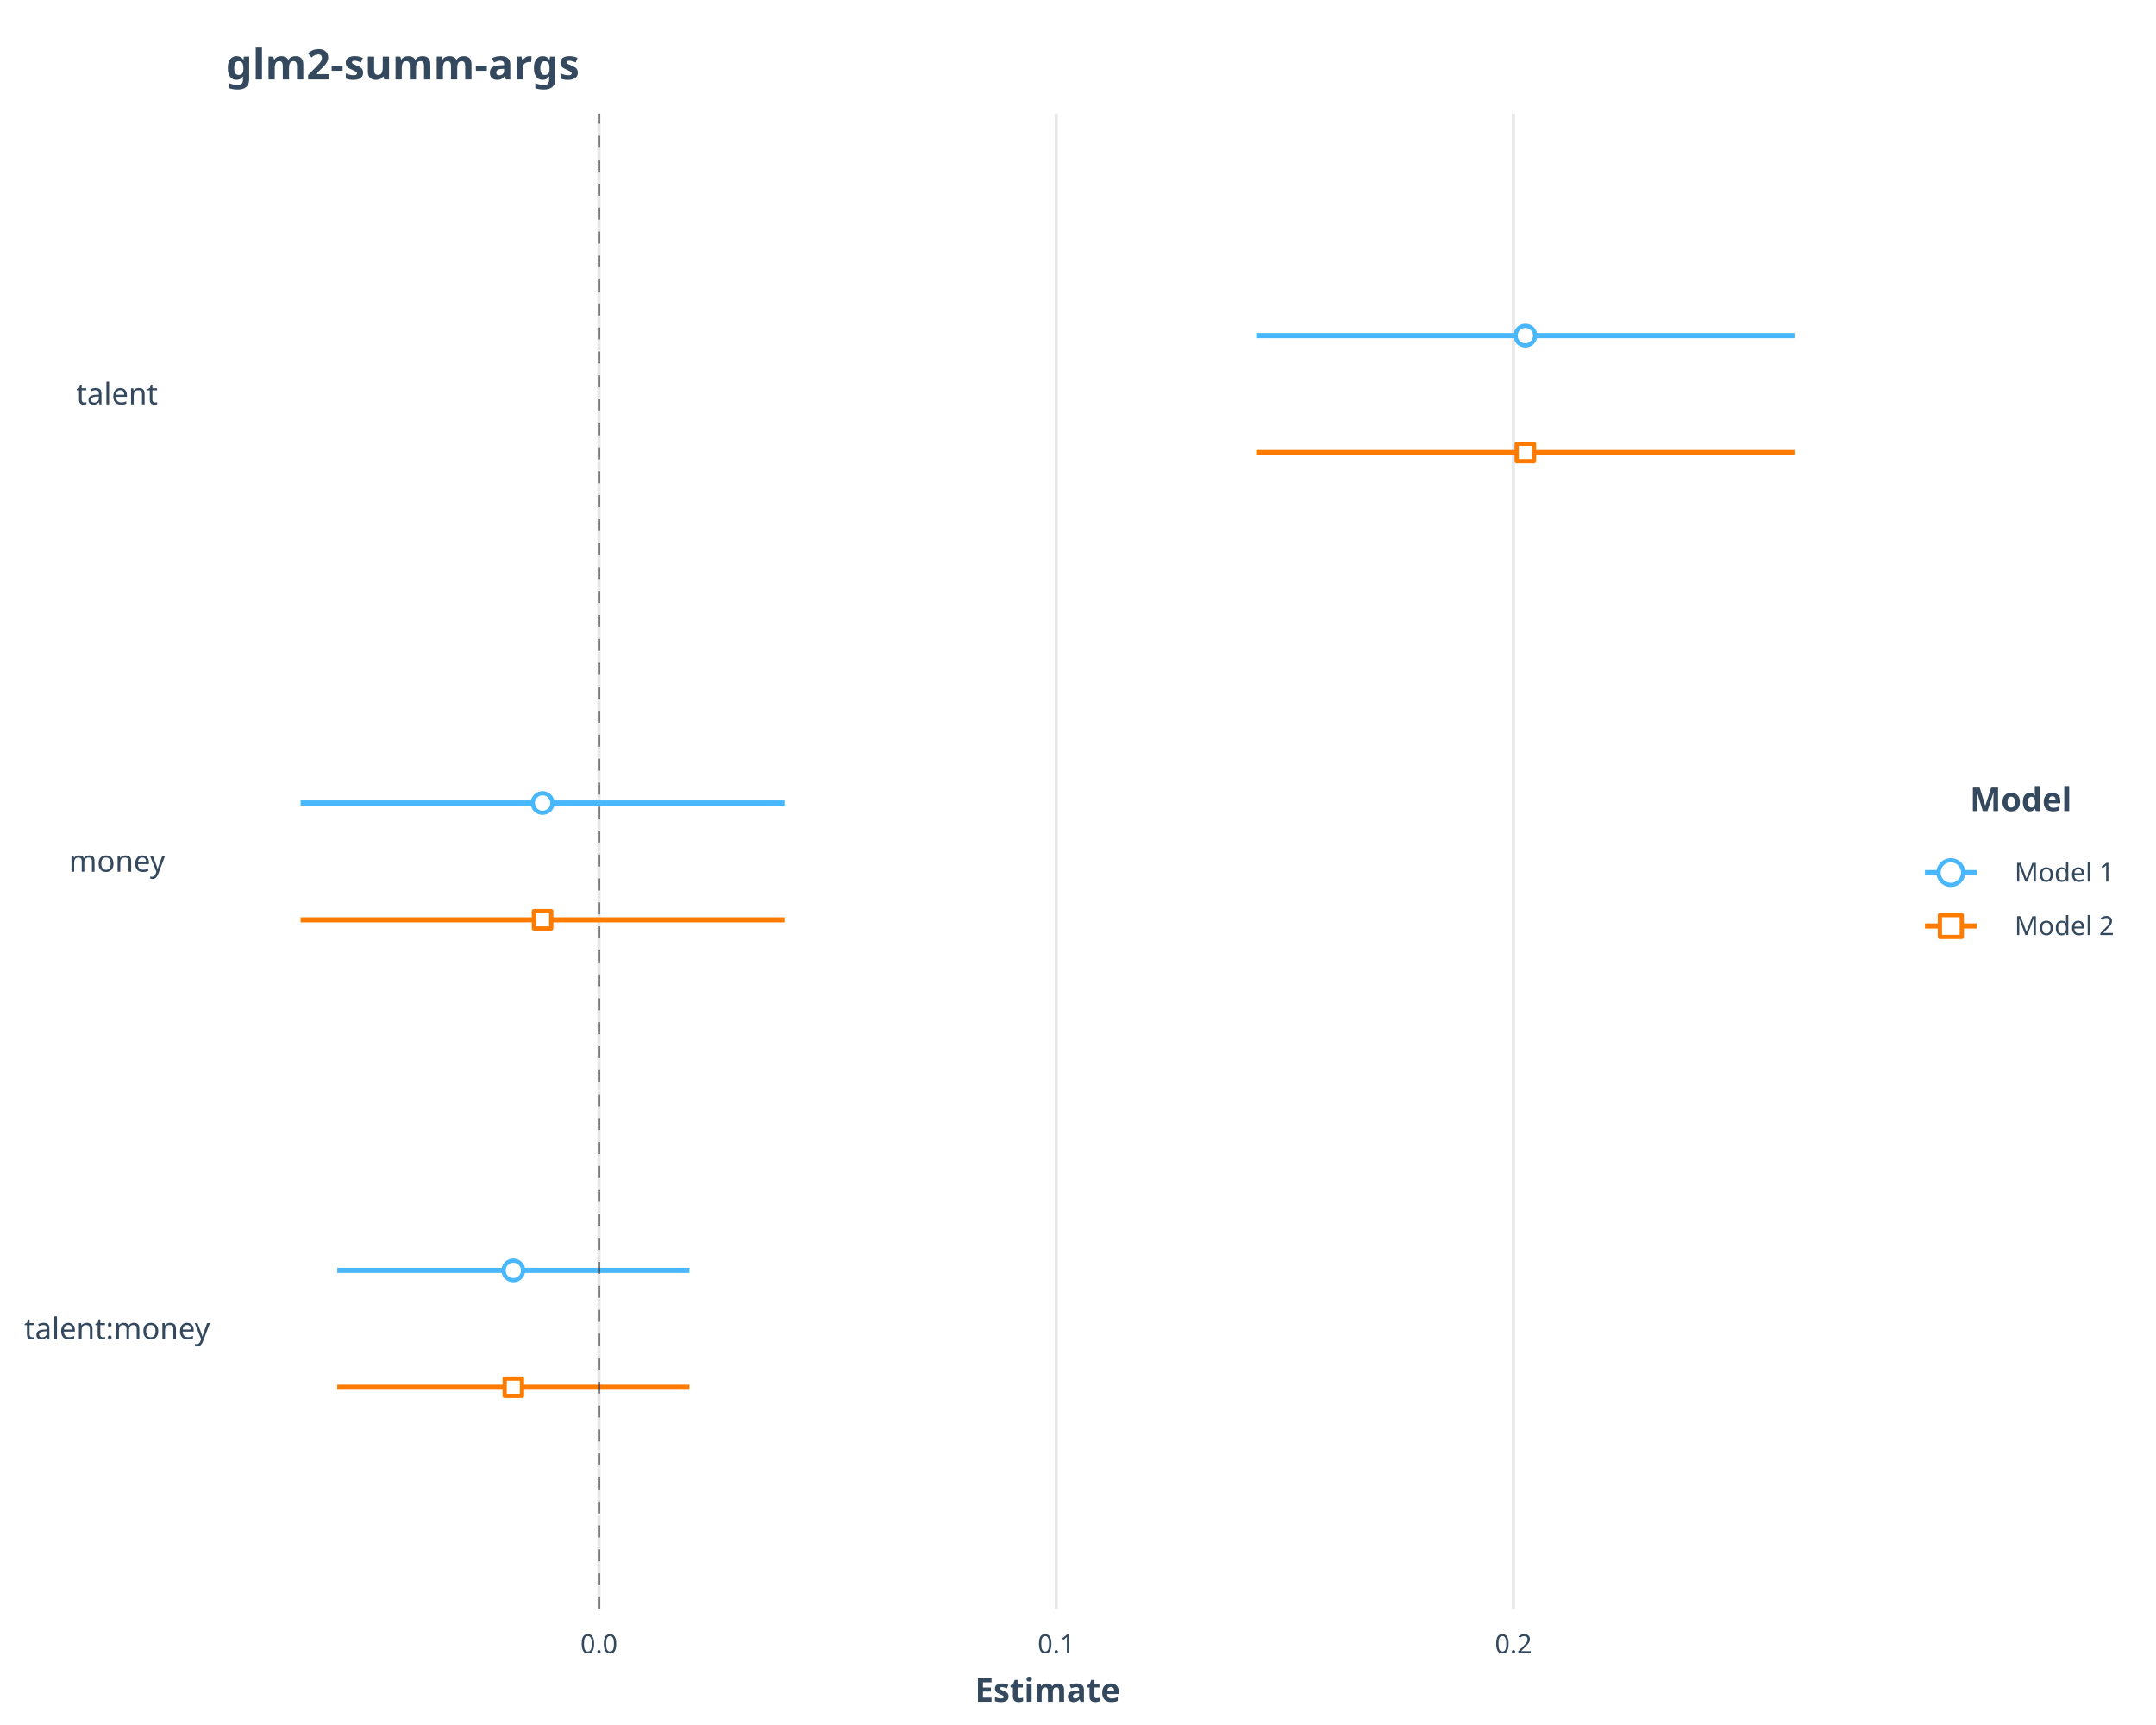
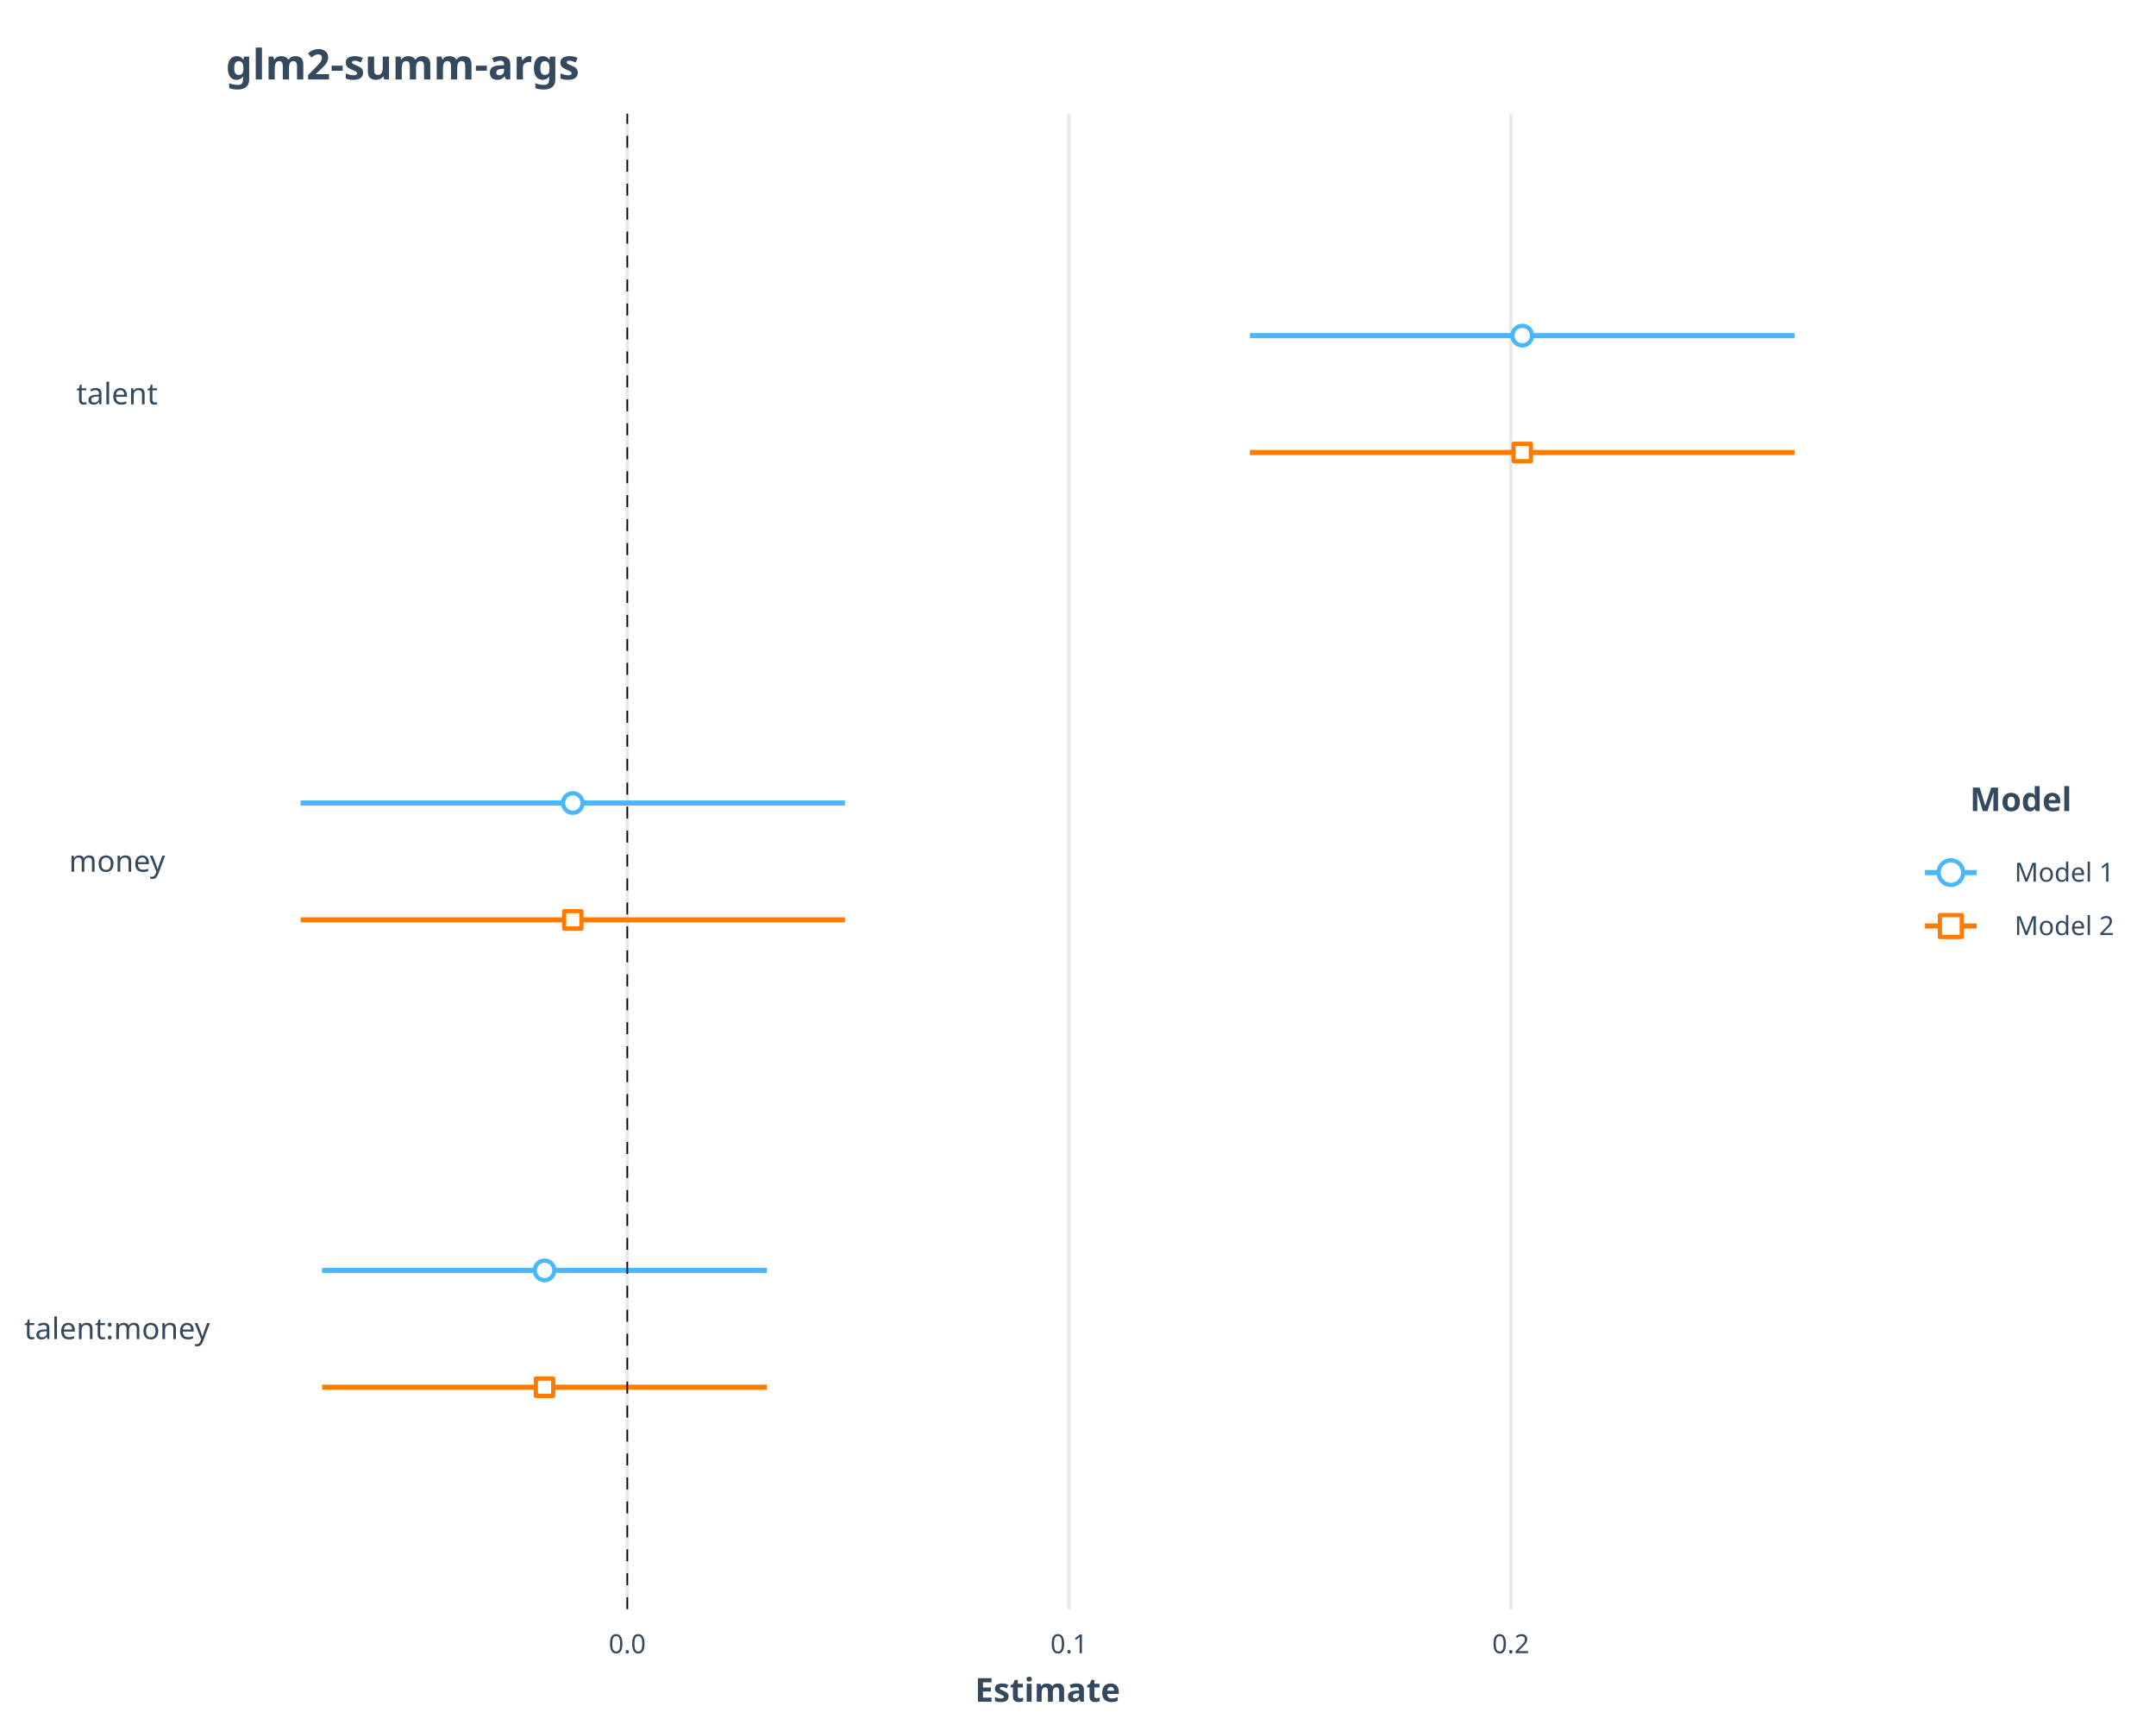
<svg xmlns="http://www.w3.org/2000/svg" class="svglite" data-engine-version="2.0" width="720.00pt" height="576.00pt" viewBox="0 0 720.00 576.00">
  <defs>
    <style type="text/css">
    .svglite line, .svglite polyline, .svglite polygon, .svglite path, .svglite rect, .svglite circle {
      fill: none;
      stroke: #000000;
      stroke-linecap: round;
      stroke-linejoin: round;
      stroke-miterlimit: 10.00;
    }
  </style>
  </defs>
  <rect width="100%" height="100%" style="stroke: none; fill: #FFFFFF;" />
  <defs>
    <clipPath id="cpMC4wMHw3MjAuMDB8MC4wMHw1NzYuMDA=">
      <rect x="0.00" y="0.00" width="720.00" height="576.00" />
    </clipPath>
  </defs>
  <g clip-path="url(#cpMC4wMHw3MjAuMDB8MC4wMHw1NzYuMDA=)">
    <rect x="0.00" y="0.00" width="720.00" height="576.00" style="stroke-width: 1.07; stroke: #FFFFFF; fill: #FFFFFF;" />
  </g>
  <defs>
    <clipPath id="cpNzUuNDV8NjI0LjI1fDM3Ljk1fDUzNy4zNA==">
      <rect x="75.45" y="37.95" width="548.80" height="499.40" />
    </clipPath>
  </defs>
  <g clip-path="url(#cpNzUuNDV8NjI0LjI1fDM3Ljk1fDUzNy4zNA==)">
    <rect x="75.45" y="37.95" width="548.80" height="499.40" style="stroke-width: 0.00; stroke: #FFFFFF; fill: #FFFFFF;" />
-     <polyline points="200.03,537.34 200.03,37.95 " style="stroke-width: 1.07; stroke: #E8E8E8; stroke-linecap: butt;" />
-     <polyline points="352.74,537.34 352.74,37.95 " style="stroke-width: 1.07; stroke: #E8E8E8; stroke-linecap: butt;" />
-     <polyline points="505.44,537.34 505.44,37.95 " style="stroke-width: 1.07; stroke: #E8E8E8; stroke-linecap: butt;" />
-     <line x1="112.63" y1="424.20" x2="230.23" y2="424.20" style="stroke-width: 1.71; stroke: #49B7FC; stroke-linecap: butt;" />
-     <line x1="112.63" y1="463.21" x2="230.23" y2="463.21" style="stroke-width: 1.71; stroke: #FF7B00; stroke-linecap: butt;" />
-     <line x1="100.39" y1="268.14" x2="262.01" y2="268.14" style="stroke-width: 1.71; stroke: #49B7FC; stroke-linecap: butt;" />
-     <line x1="100.39" y1="307.15" x2="262.01" y2="307.15" style="stroke-width: 1.71; stroke: #FF7B00; stroke-linecap: butt;" />
-     <line x1="419.51" y1="112.07" x2="599.30" y2="112.07" style="stroke-width: 1.71; stroke: #49B7FC; stroke-linecap: butt;" />
-     <line x1="419.51" y1="151.09" x2="599.30" y2="151.09" style="stroke-width: 1.71; stroke: #FF7B00; stroke-linecap: butt;" />
-     <circle cx="171.43" cy="424.20" r="3.27" style="stroke-width: 1.42; stroke: #49B7FC; fill: #FFFFFF;" />
-     <rect x="168.53" y="460.32" width="5.79" height="5.79" style="stroke-width: 1.42; stroke: #FF7B00; fill: #FFFFFF;" />
-     <circle cx="181.20" cy="268.14" r="3.27" style="stroke-width: 1.42; stroke: #49B7FC; fill: #FFFFFF;" />
-     <rect x="178.30" y="304.25" width="5.79" height="5.79" style="stroke-width: 1.42; stroke: #FF7B00; fill: #FFFFFF;" />
-     <circle cx="509.41" cy="112.07" r="3.27" style="stroke-width: 1.42; stroke: #49B7FC; fill: #FFFFFF;" />
-     <rect x="506.51" y="148.19" width="5.79" height="5.79" style="stroke-width: 1.42; stroke: #FF7B00; fill: #FFFFFF;" />
-     <line x1="200.03" y1="537.34" x2="200.03" y2="37.95" style="stroke-width: 0.53; stroke-dasharray: 4.00,4.00; stroke-linecap: butt;" />
+     <polyline points="209.48,537.34 209.48,37.95 " style="stroke-width: 1.07; stroke: #E8E8E8; stroke-linecap: butt;" />
+     <polyline points="357.00,537.34 357.00,37.95 " style="stroke-width: 1.07; stroke: #E8E8E8; stroke-linecap: butt;" />
+     <polyline points="504.53,537.34 504.53,37.95 " style="stroke-width: 1.07; stroke: #E8E8E8; stroke-linecap: butt;" />
+     <line x1="107.58" y1="424.20" x2="256.11" y2="424.20" style="stroke-width: 1.71; stroke: #49B7FC; stroke-linecap: butt;" />
+     <line x1="107.58" y1="463.21" x2="256.11" y2="463.21" style="stroke-width: 1.71; stroke: #FF7B00; stroke-linecap: butt;" />
+     <line x1="100.39" y1="268.14" x2="282.18" y2="268.14" style="stroke-width: 1.71; stroke: #49B7FC; stroke-linecap: butt;" />
+     <line x1="100.39" y1="307.15" x2="282.18" y2="307.15" style="stroke-width: 1.71; stroke: #FF7B00; stroke-linecap: butt;" />
+     <line x1="417.41" y1="112.07" x2="599.30" y2="112.07" style="stroke-width: 1.71; stroke: #49B7FC; stroke-linecap: butt;" />
+     <line x1="417.41" y1="151.09" x2="599.30" y2="151.09" style="stroke-width: 1.71; stroke: #FF7B00; stroke-linecap: butt;" />
+     <circle cx="181.85" cy="424.20" r="3.27" style="stroke-width: 1.42; stroke: #49B7FC; fill: #FFFFFF;" />
+     <rect x="178.95" y="460.32" width="5.79" height="5.79" style="stroke-width: 1.42; stroke: #FF7B00; fill: #FFFFFF;" />
+     <circle cx="191.29" cy="268.14" r="3.27" style="stroke-width: 1.42; stroke: #49B7FC; fill: #FFFFFF;" />
+     <rect x="188.39" y="304.25" width="5.79" height="5.79" style="stroke-width: 1.42; stroke: #FF7B00; fill: #FFFFFF;" />
+     <circle cx="508.36" cy="112.07" r="3.27" style="stroke-width: 1.42; stroke: #49B7FC; fill: #FFFFFF;" />
+     <rect x="505.46" y="148.19" width="5.79" height="5.79" style="stroke-width: 1.42; stroke: #FF7B00; fill: #FFFFFF;" />
+     <line x1="209.48" y1="537.34" x2="209.48" y2="37.95" style="stroke-width: 0.53; stroke-dasharray: 4.00,4.00; stroke-linecap: butt;" />
  </g>
  <g clip-path="url(#cpMC4wMHw3MjAuMDB8MC4wMHw1NzYuMDA=)">
    <text x="39.09" y="447.15" text-anchor="middle" style="font-size: 10.00px; fill: #34495E; font-family: sans;" textLength="57.26px" lengthAdjust="spacingAndGlyphs">talent:money</text>
    <text x="39.09" y="291.08" text-anchor="middle" style="font-size: 10.00px; fill: #34495E; font-family: sans;" textLength="30.02px" lengthAdjust="spacingAndGlyphs">money</text>
    <text x="39.09" y="135.02" text-anchor="middle" style="font-size: 10.00px; fill: #34495E; font-family: sans;" textLength="24.46px" lengthAdjust="spacingAndGlyphs">talent</text>
-     <text x="200.03" y="552.03" text-anchor="middle" style="font-size: 8.80px; fill: #34495E; font-family: sans;" textLength="12.23px" lengthAdjust="spacingAndGlyphs">0.0</text>
-     <text x="352.74" y="552.03" text-anchor="middle" style="font-size: 8.80px; fill: #34495E; font-family: sans;" textLength="12.23px" lengthAdjust="spacingAndGlyphs">0.1</text>
-     <text x="505.44" y="552.03" text-anchor="middle" style="font-size: 8.80px; fill: #34495E; font-family: sans;" textLength="12.23px" lengthAdjust="spacingAndGlyphs">0.2</text>
+     <text x="209.48" y="552.03" text-anchor="middle" style="font-size: 8.80px; fill: #34495E; font-family: sans;" textLength="12.23px" lengthAdjust="spacingAndGlyphs">0.0</text>
+     <text x="357.00" y="552.03" text-anchor="middle" style="font-size: 8.80px; fill: #34495E; font-family: sans;" textLength="12.23px" lengthAdjust="spacingAndGlyphs">0.1</text>
+     <text x="504.53" y="552.03" text-anchor="middle" style="font-size: 8.80px; fill: #34495E; font-family: sans;" textLength="12.23px" lengthAdjust="spacingAndGlyphs">0.2</text>
    <text x="349.85" y="568.24" text-anchor="middle" style="font-size: 11.00px; font-weight: bold; fill: #34495E; font-family: sans;" textLength="42.80px" lengthAdjust="spacingAndGlyphs">Estimate</text>
    <text x="674.86" y="270.84" text-anchor="middle" style="font-size: 11.00px; font-weight: bold; fill: #34495E; font-family: sans;" textLength="29.96px" lengthAdjust="spacingAndGlyphs">Model</text>
    <rect x="640.69" y="282.45" width="21.60" height="17.85" style="stroke-width: 1.07; stroke: #FFFFFF; fill: #FFFFFF;" />
    <line x1="642.85" y1="291.37" x2="660.13" y2="291.37" style="stroke-width: 1.71; stroke: #49B7FC; stroke-linecap: butt;" />
    <circle cx="651.49" cy="291.37" r="4.12" style="stroke-width: 1.42; stroke: #49B7FC; fill: #FFFFFF;" />
    <rect x="640.69" y="300.29" width="21.60" height="17.85" style="stroke-width: 1.07; stroke: #FFFFFF; fill: #FFFFFF;" />
    <line x1="642.85" y1="309.21" x2="660.13" y2="309.21" style="stroke-width: 1.71; stroke: #FF7B00; stroke-linecap: butt;" />
    <rect x="647.83" y="305.56" width="7.31" height="7.31" style="stroke-width: 1.42; stroke: #FF7B00; fill: #FFFFFF;" />
    <text x="672.75" y="294.40" style="font-size: 8.80px; fill: #34495E; font-family: sans;" textLength="31.31px" lengthAdjust="spacingAndGlyphs">Model 1</text>
    <text x="672.75" y="312.24" style="font-size: 8.80px; fill: #34495E; font-family: sans;" textLength="31.31px" lengthAdjust="spacingAndGlyphs">Model 2</text>
    <text x="75.45" y="26.53" style="font-size: 14.00px; font-weight: bold; fill: #34495E; font-family: sans;" textLength="105.04px" lengthAdjust="spacingAndGlyphs">glm2-summ-args</text>
  </g>
</svg>
